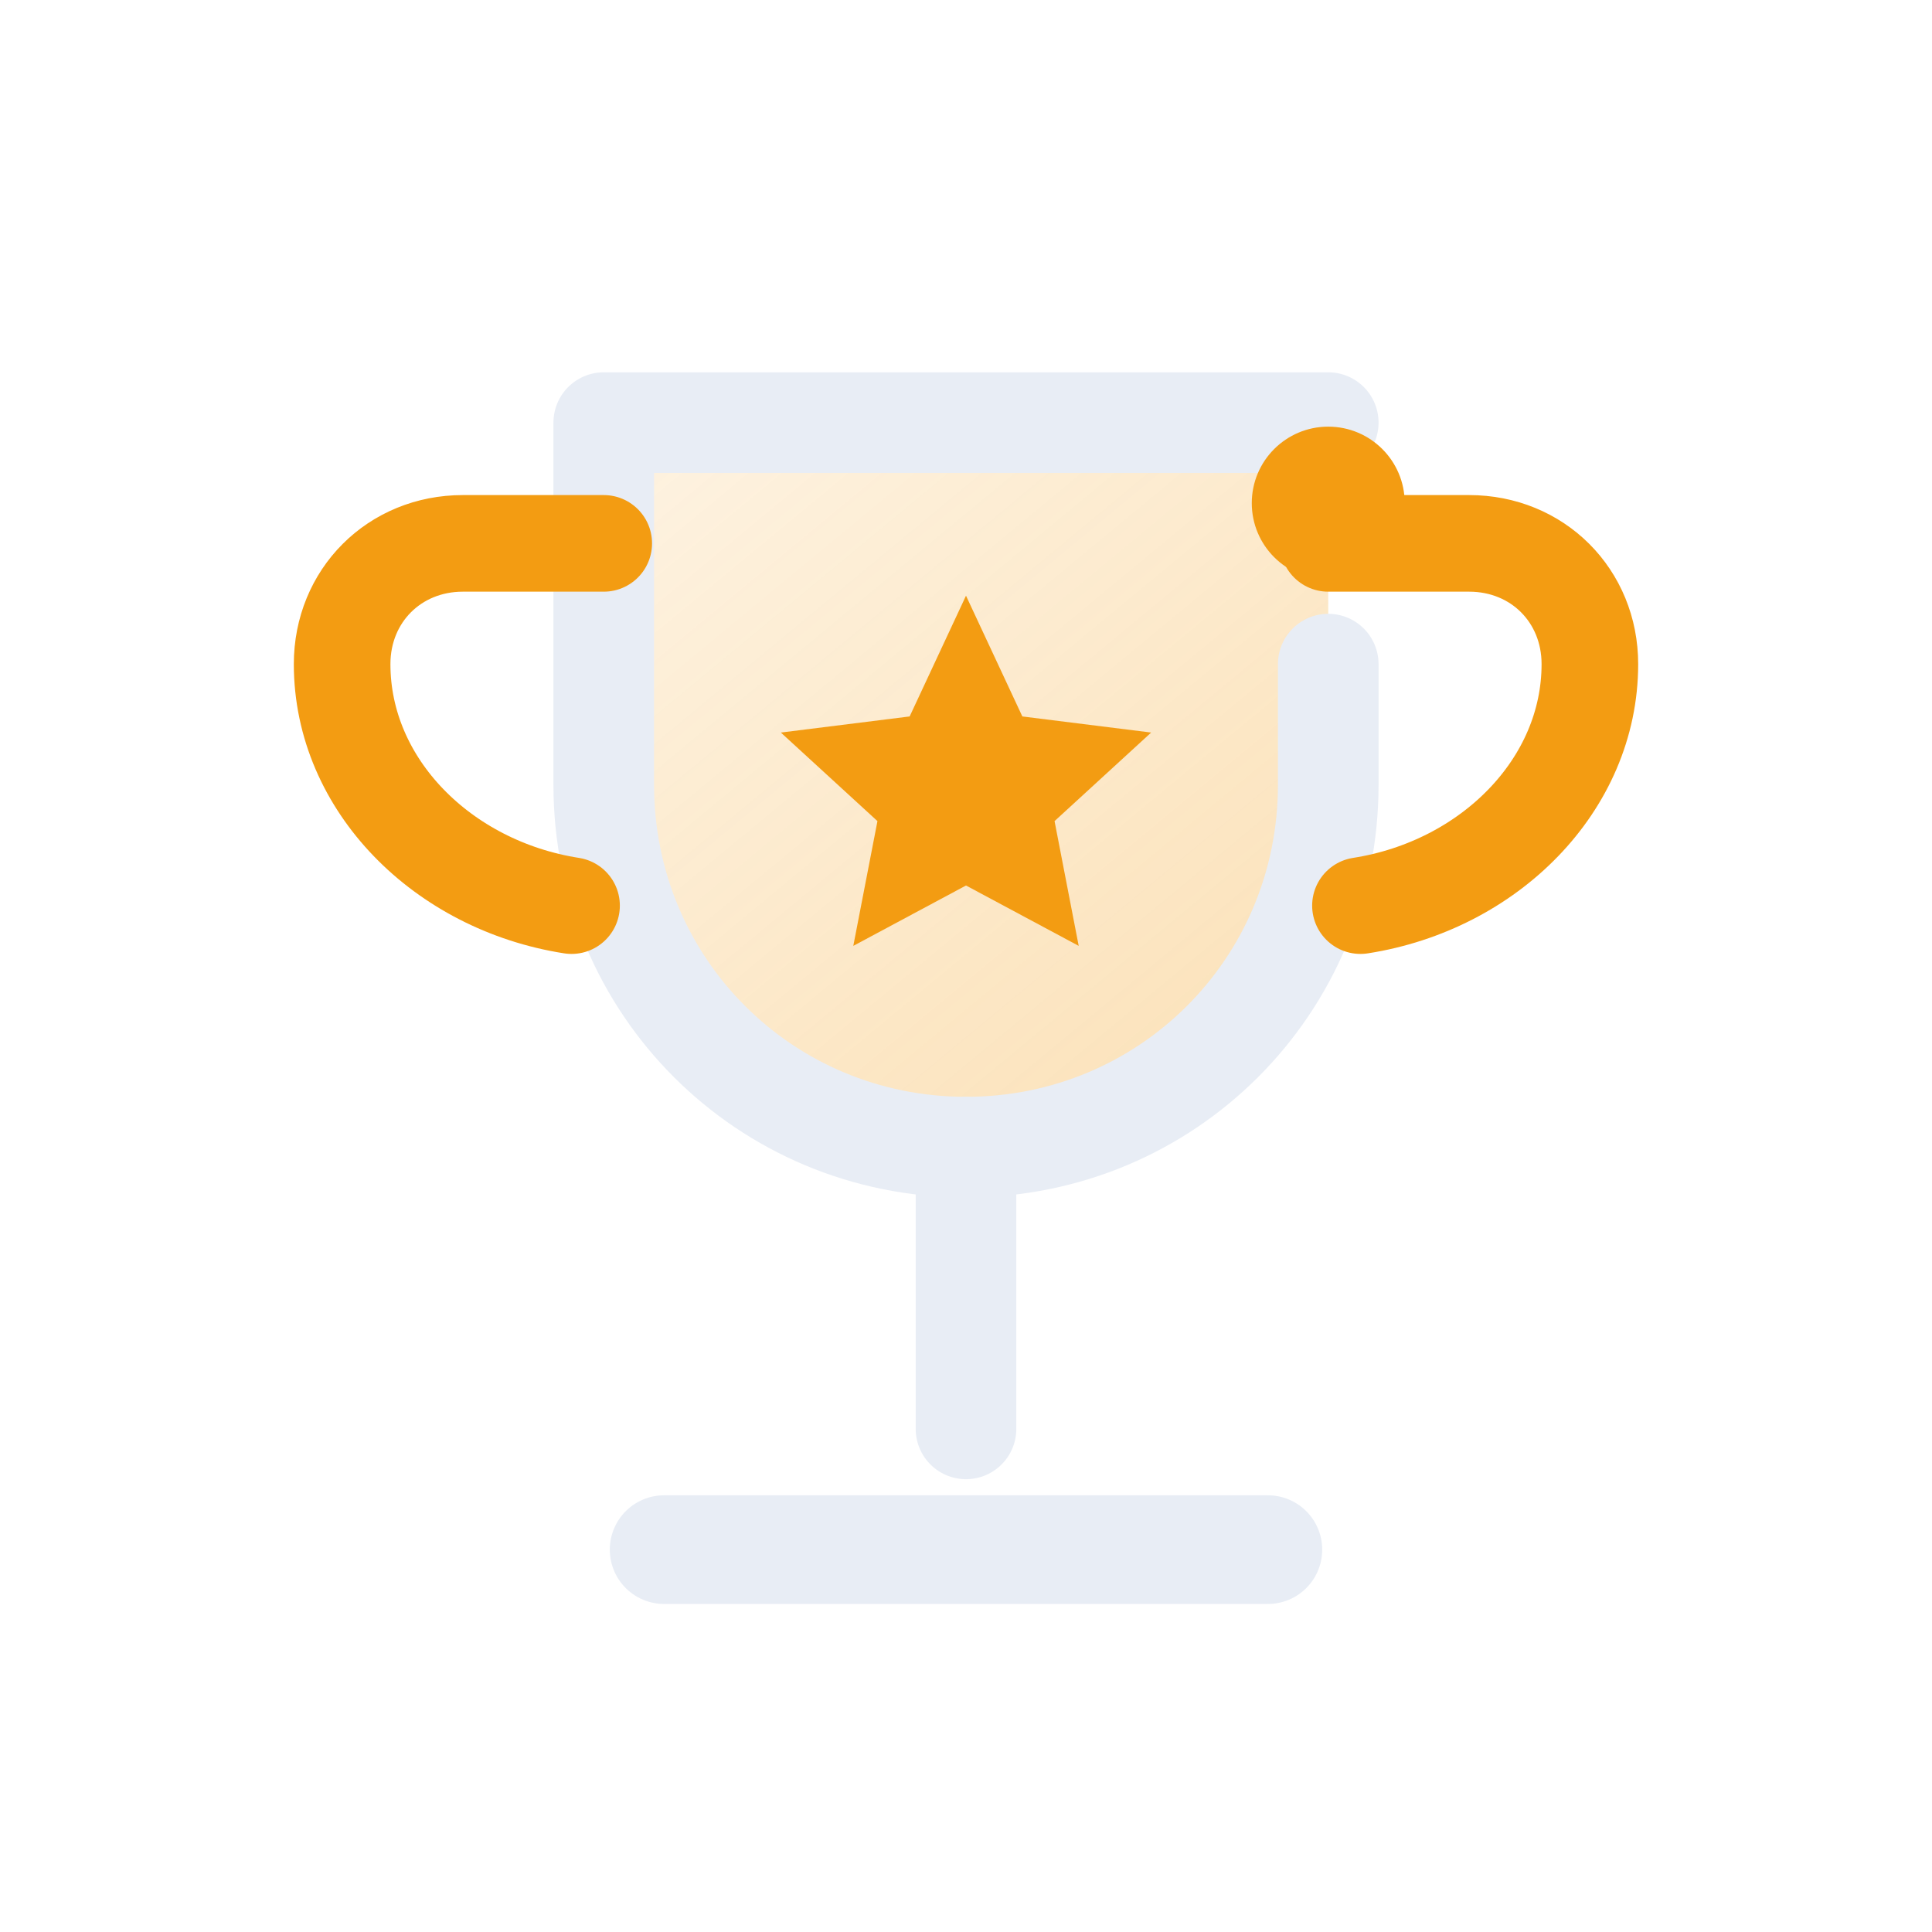
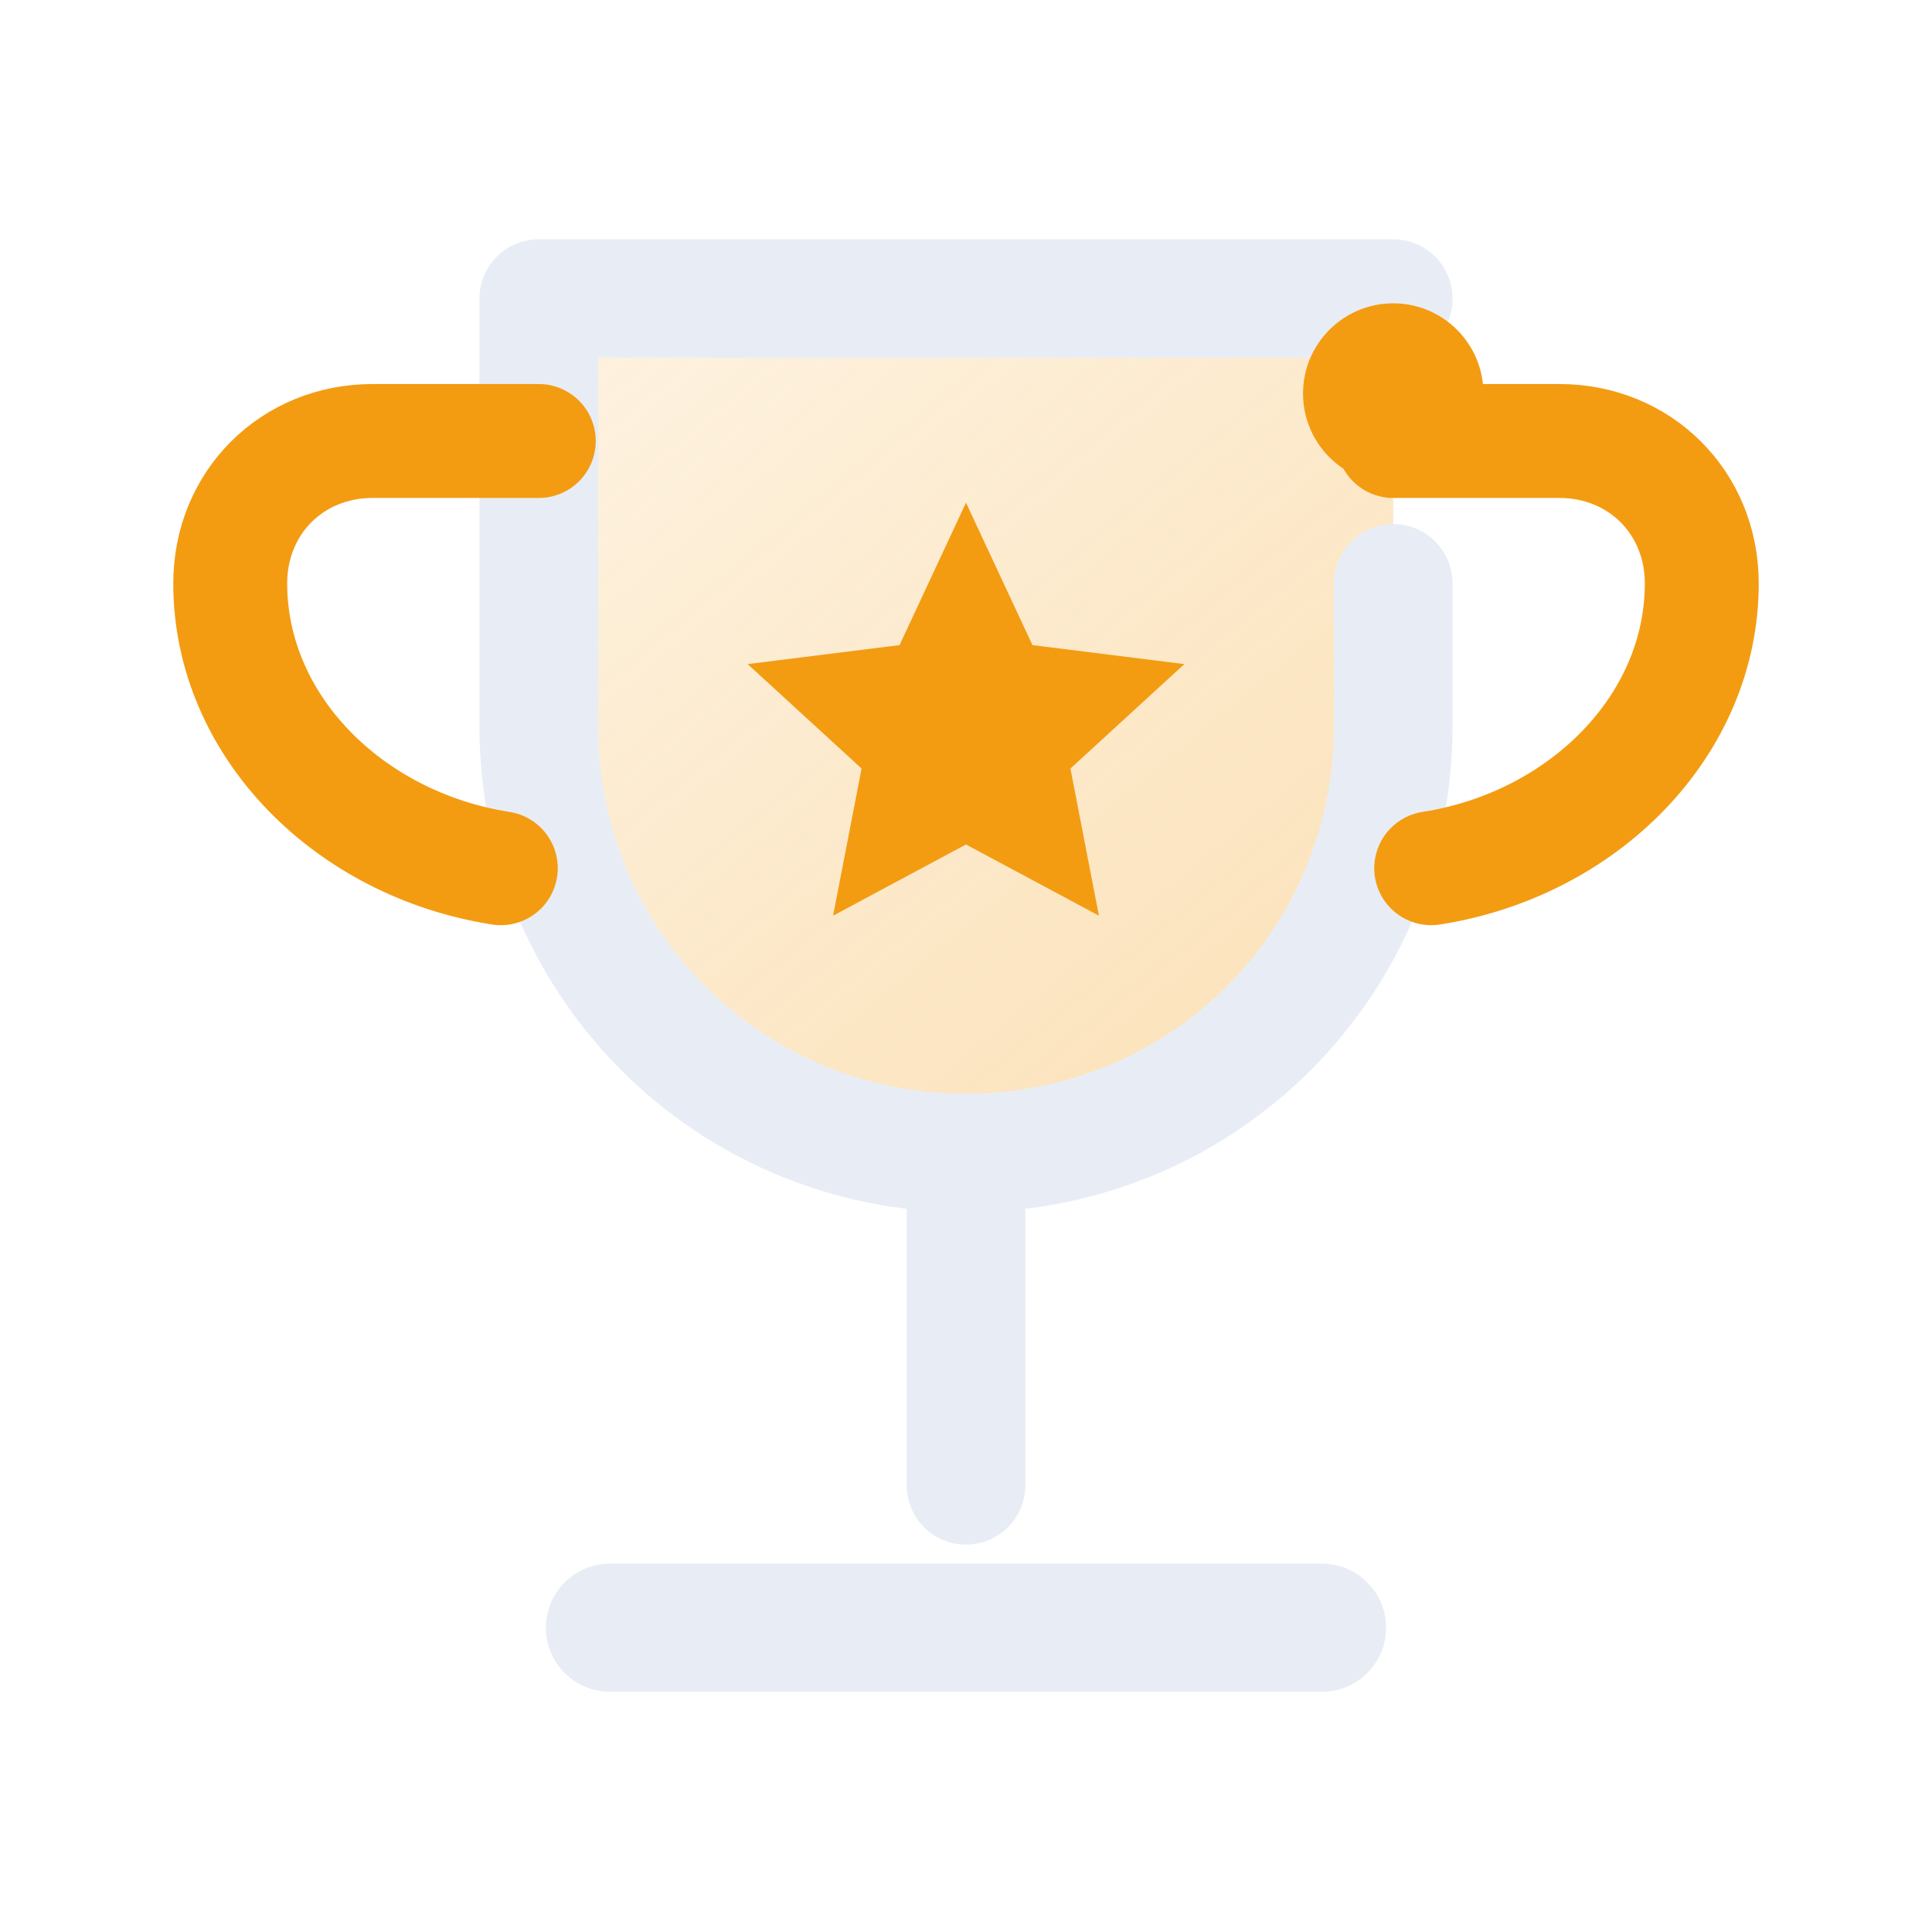
- <svg xmlns="http://www.w3.org/2000/svg" viewBox="0 0 48 48" fill="none">
+ <svg xmlns="http://www.w3.org/2000/svg" viewBox="3.65 4.21 40.70 40.70" fill="none">
  <defs>
    <linearGradient id="prg-pr-blush" x1="12" y1="9" x2="36" y2="38" gradientUnits="userSpaceOnUse">
      <stop offset="0" stop-color="#F39C12" stop-opacity="0.10" />
      <stop offset="1" stop-color="#F39C12" stop-opacity="0.38" />
    </linearGradient>
  </defs>
  <path d="M15 10.5H33V19.5C33 24.5 29 28.5 24 28.5C19 28.5 15 24.5 15 19.5V10.5Z" fill="url(#prg-pr-blush)" />
  <path d="M33 16.5V19.5C33 24.5 29 28.5 24 28.5C19 28.5 15 24.5 15 19.5V10.5H33" stroke="#E8EDF5" stroke-width="2.5" stroke-linecap="round" stroke-linejoin="round" />
  <path d="M15 13.5H11.5C9.8 13.5 8.5 14.8 8.5 16.5C8.5 19.5 11 22 14.2 22.5M33 13.5H36.5C38.2 13.5 39.5 14.8 39.5 16.5C39.5 19.5 37 22 33.8 22.5" stroke="#F39C12" stroke-width="2.4" stroke-linecap="round" />
  <line x1="24" y1="28.5" x2="24" y2="35.5" stroke="#E8EDF5" stroke-width="2.5" stroke-linecap="round" />
  <path d="M16.5 38.5H31.5" stroke="#E8EDF5" stroke-width="2.7" stroke-linecap="round" />
  <path d="M24 14.8L25.4 17.8L28.6 18.2L26.2 20.4L26.8 23.5L24 22L21.2 23.5L21.8 20.4L19.4 18.2L22.6 17.8L24 14.8Z" fill="#F39C12" />
  <circle cx="33" cy="12.5" r="1.9" fill="#F39C12" />
</svg>
